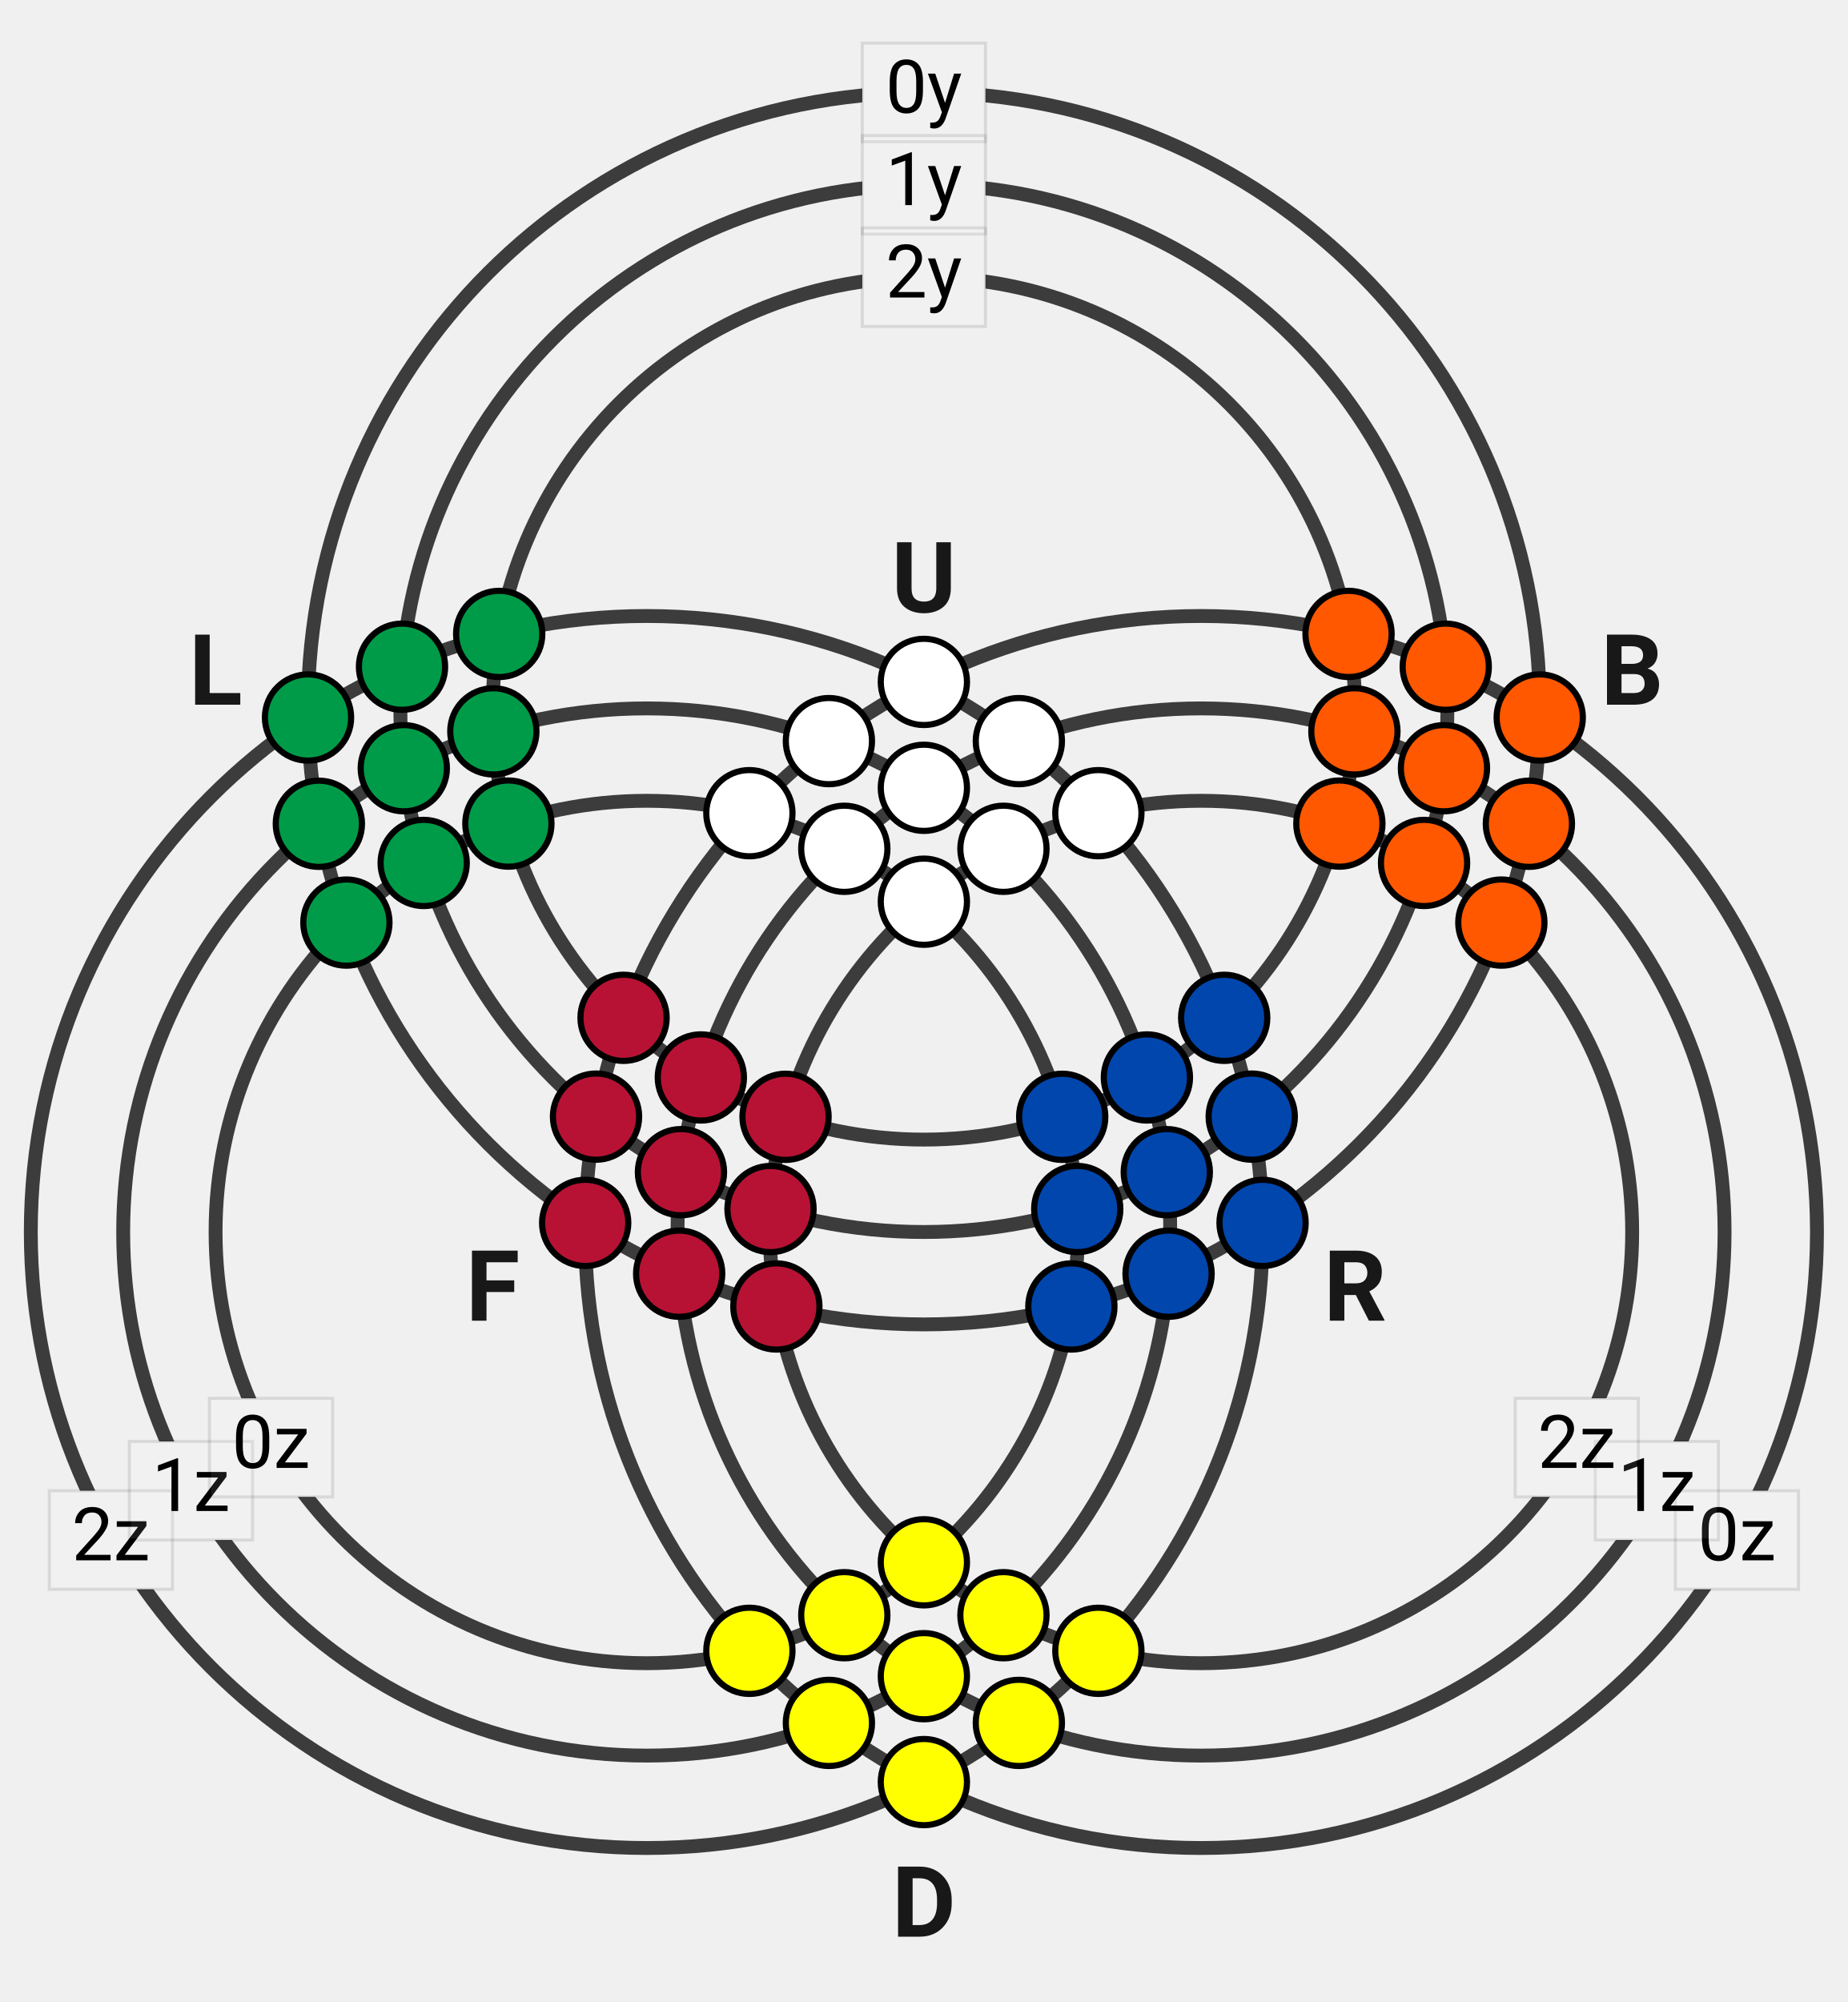
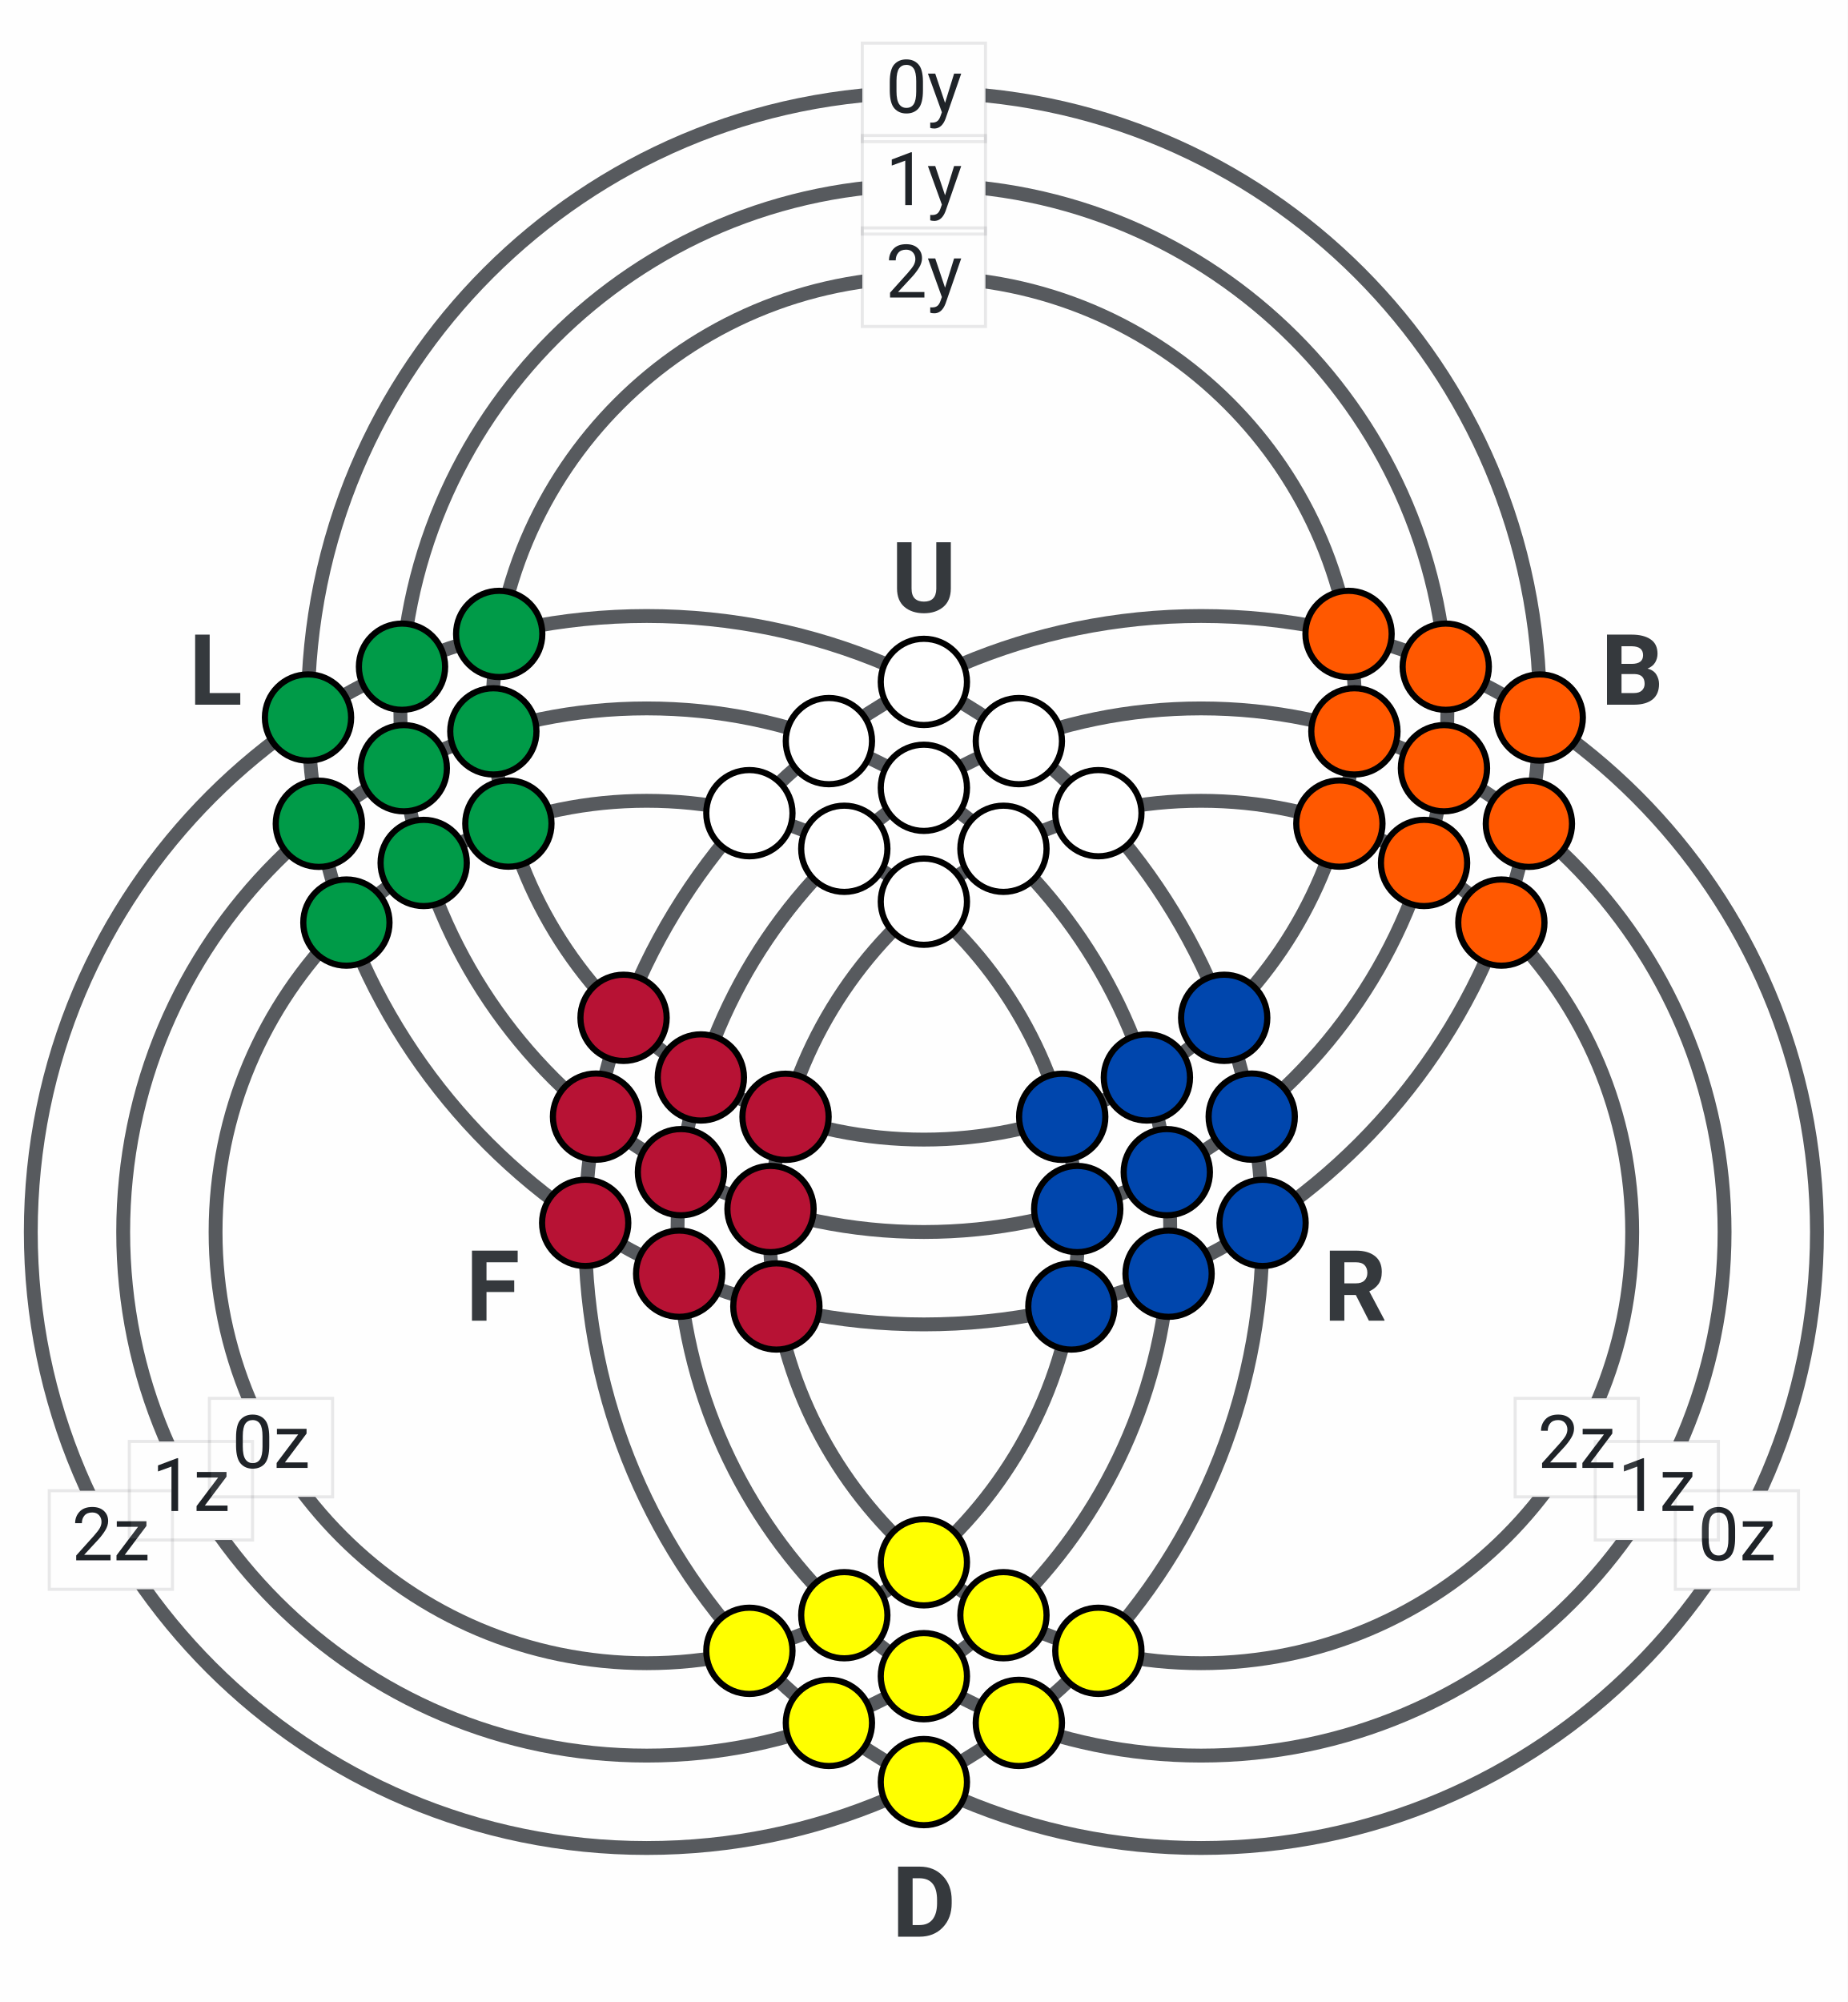
- <svg xmlns="http://www.w3.org/2000/svg" viewBox="50 30 300 325" width="300" height="325" role="img" aria-labelledby="title desc">
+ <svg xmlns="http://www.w3.org/2000/svg" viewBox="50 30 300 325" width="300" height="325" role="img" aria-labelledby="title desc" color="#1f2328">
  <defs>
    <style>
      /* Theme-friendly: inherits text/stroke color from surrounding CSS */
      .stroke { stroke: currentColor; fill: none; vector-effect: non-scaling-stroke; }
      .label { fill: currentColor; font: 12px system-ui, -apple-system, Segoe UI, Roboto, Arial, sans-serif; }
      .faceLabel { fill: currentColor; font: 16px system-ui, -apple-system, Segoe UI, Roboto, Arial, sans-serif; font-weight: 700; opacity: 0.9; }
      .subtle { opacity: 0.35; }
      .axisX { stroke-width: 2.25; opacity: 0.75; }
      .axisY { stroke-width: 2.25; opacity: 0.75; }
      .axisZ { stroke-width: 2.25; opacity: 0.75; }
      .guide { stroke-width: 1.5; opacity: 0.25; }
      .center { fill: currentColor; opacity: 0.7; }
      .labelRect { fill: white; stroke: currentColor; stroke-width: 0.5; opacity: 0.1; }
      .sticker { r: 7; stroke: black; stroke-width: 1; }
    </style>
    <mask id="label-mask">
      <rect x="0" y="0" width="400" height="340" fill="white" />
      <rect x="58" y="272" width="20" height="16" fill="black" />
      <rect x="71" y="264" width="20" height="16" fill="black" />
      <rect x="84" y="257" width="20" height="16" fill="black" />
      <rect x="322" y="272" width="20" height="16" fill="black" />
      <rect x="309" y="264" width="20" height="16" fill="black" />
      <rect x="296" y="257" width="20" height="16" fill="black" />
      <rect x="190" y="37" width="20" height="16" fill="black" />
      <rect x="190" y="52" width="20" height="16" fill="black" />
      <rect x="190" y="67" width="20" height="16" fill="black" />
    </mask>
  </defs>
+   <rect x="50" y="30" width="300" height="325" fill="#fefefe" />
  <g mask="url(#label-mask)">
    <g class="stroke axisX" aria-label="Axis X">
      <circle cx="155" cy="230" r="70" />
      <circle cx="155" cy="230" r="85" />
      <circle cx="155" cy="230" r="100" />
    </g>
    <g class="stroke axisY" aria-label="Axis Y">
      <circle cx="245" cy="230" r="70" />
      <circle cx="245" cy="230" r="85" />
      <circle cx="245" cy="230" r="100" />
    </g>
    <g class="stroke axisZ" aria-label="Axis Z">
      <circle cx="200" cy="145" r="70" />
      <circle cx="200" cy="145" r="85" />
      <circle cx="200" cy="145" r="100" />
    </g>
  </g>
  <g class="label" aria-hidden="true">
    <g transform="translate(58, 272)">
      <rect class="labelRect" width="20" height="16" />
      <text x="10" y="8" text-anchor="middle" dominant-baseline="middle">2z</text>
    </g>
    <g transform="translate(71, 264)">
      <rect class="labelRect" width="20" height="16" />
      <text x="10" y="8" text-anchor="middle" dominant-baseline="middle">1z</text>
    </g>
    <g transform="translate(84, 257)">
      <rect class="labelRect" width="20" height="16" />
      <text x="10" y="8" text-anchor="middle" dominant-baseline="middle">0z</text>
    </g>
    <g transform="translate(190, 37)">
      <rect class="labelRect" width="20" height="16" />
      <text x="10" y="8" text-anchor="middle" dominant-baseline="middle">0y</text>
    </g>
    <g transform="translate(190, 52)">
      <rect class="labelRect" width="20" height="16" />
      <text x="10" y="8" text-anchor="middle" dominant-baseline="middle">1y</text>
    </g>
    <g transform="translate(190, 67)">
      <rect class="labelRect" width="20" height="16" />
      <text x="10" y="8" text-anchor="middle" dominant-baseline="middle">2y</text>
    </g>
    <g transform="translate(322, 272)">
      <rect class="labelRect" width="20" height="16" />
      <text x="10" y="8" text-anchor="middle" dominant-baseline="middle">0z</text>
    </g>
    <g transform="translate(309, 264)">
      <rect class="labelRect" width="20" height="16" />
      <text x="10" y="8" text-anchor="middle" dominant-baseline="middle">1z</text>
    </g>
    <g transform="translate(296, 257)">
      <rect class="labelRect" width="20" height="16" />
      <text x="10" y="8" text-anchor="middle" dominant-baseline="middle">2z</text>
    </g>
  </g>
  <g fill="white">
    <circle class="sticker" cx="200.00" cy="176.38" />
    <circle class="sticker" cx="187.08" cy="167.79" />
    <circle class="sticker" cx="171.67" cy="162.01" />
    <circle class="sticker" cx="212.92" cy="167.79" />
    <circle class="sticker" cx="200.00" cy="157.89" />
    <circle class="sticker" cx="184.58" cy="150.31" />
    <circle class="sticker" cx="228.33" cy="162.01" />
    <circle class="sticker" cx="215.42" cy="150.31" />
    <circle class="sticker" cx="200.00" cy="140.70" />
  </g>
  <g fill="yellow">
    <circle class="sticker" cx="200.00" cy="283.62" />
    <circle class="sticker" cx="187.08" cy="292.21" />
    <circle class="sticker" cx="171.67" cy="297.99" />
    <circle class="sticker" cx="212.92" cy="292.21" />
    <circle class="sticker" cx="200.00" cy="302.11" />
    <circle class="sticker" cx="184.58" cy="309.69" />
    <circle class="sticker" cx="228.33" cy="297.99" />
    <circle class="sticker" cx="215.42" cy="309.69" />
    <circle class="sticker" cx="200.00" cy="319.30" />
  </g>
  <g fill="#009b48">
    <circle class="sticker" cx="132.54" cy="163.70" />
    <circle class="sticker" cx="118.79" cy="170.09" />
    <circle class="sticker" cx="106.24" cy="179.77" />
    <circle class="sticker" cx="130.10" cy="148.73" />
    <circle class="sticker" cx="115.56" cy="154.71" />
    <circle class="sticker" cx="101.77" cy="163.73" />
    <circle class="sticker" cx="131.05" cy="132.91" />
    <circle class="sticker" cx="115.27" cy="138.23" />
    <circle class="sticker" cx="100.01" cy="146.48" />
  </g>
  <g fill="#0046ad">
    <circle class="sticker" cx="222.46" cy="211.30" />
    <circle class="sticker" cx="224.90" cy="226.27" />
    <circle class="sticker" cx="223.95" cy="242.09" />
    <circle class="sticker" cx="236.21" cy="204.91" />
    <circle class="sticker" cx="239.44" cy="220.29" />
    <circle class="sticker" cx="239.73" cy="236.77" />
    <circle class="sticker" cx="248.76" cy="195.23" />
    <circle class="sticker" cx="253.23" cy="211.27" />
    <circle class="sticker" cx="254.99" cy="228.52" />
  </g>
  <g fill="#ff5800">
    <circle class="sticker" cx="267.46" cy="163.70" />
    <circle class="sticker" cx="281.21" cy="170.09" />
    <circle class="sticker" cx="293.76" cy="179.77" />
    <circle class="sticker" cx="269.90" cy="148.73" />
    <circle class="sticker" cx="284.44" cy="154.71" />
    <circle class="sticker" cx="298.23" cy="163.73" />
    <circle class="sticker" cx="268.95" cy="132.91" />
    <circle class="sticker" cx="284.73" cy="138.23" />
    <circle class="sticker" cx="299.99" cy="146.48" />
  </g>
  <g fill="#b71234">
    <circle class="sticker" cx="177.54" cy="211.30" />
    <circle class="sticker" cx="175.10" cy="226.27" />
    <circle class="sticker" cx="176.05" cy="242.09" />
    <circle class="sticker" cx="163.79" cy="204.91" />
    <circle class="sticker" cx="160.56" cy="220.29" />
    <circle class="sticker" cx="160.27" cy="236.77" />
    <circle class="sticker" cx="151.24" cy="195.23" />
    <circle class="sticker" cx="146.77" cy="211.27" />
    <circle class="sticker" cx="145.01" cy="228.52" />
  </g>
  <g class="faceLabel" aria-hidden="true">
    <text x="200" y="125" text-anchor="middle" dominant-baseline="middle">U</text>
    <text x="200" y="340" text-anchor="middle" dominant-baseline="middle">D</text>
    <text x="85" y="140" text-anchor="middle" dominant-baseline="middle">L</text>
    <text x="315" y="140" text-anchor="middle" dominant-baseline="middle">B</text>
    <text x="130" y="240" text-anchor="middle" dominant-baseline="middle">F</text>
    <text x="270" y="240" text-anchor="middle" dominant-baseline="middle">R</text>
  </g>
</svg>
